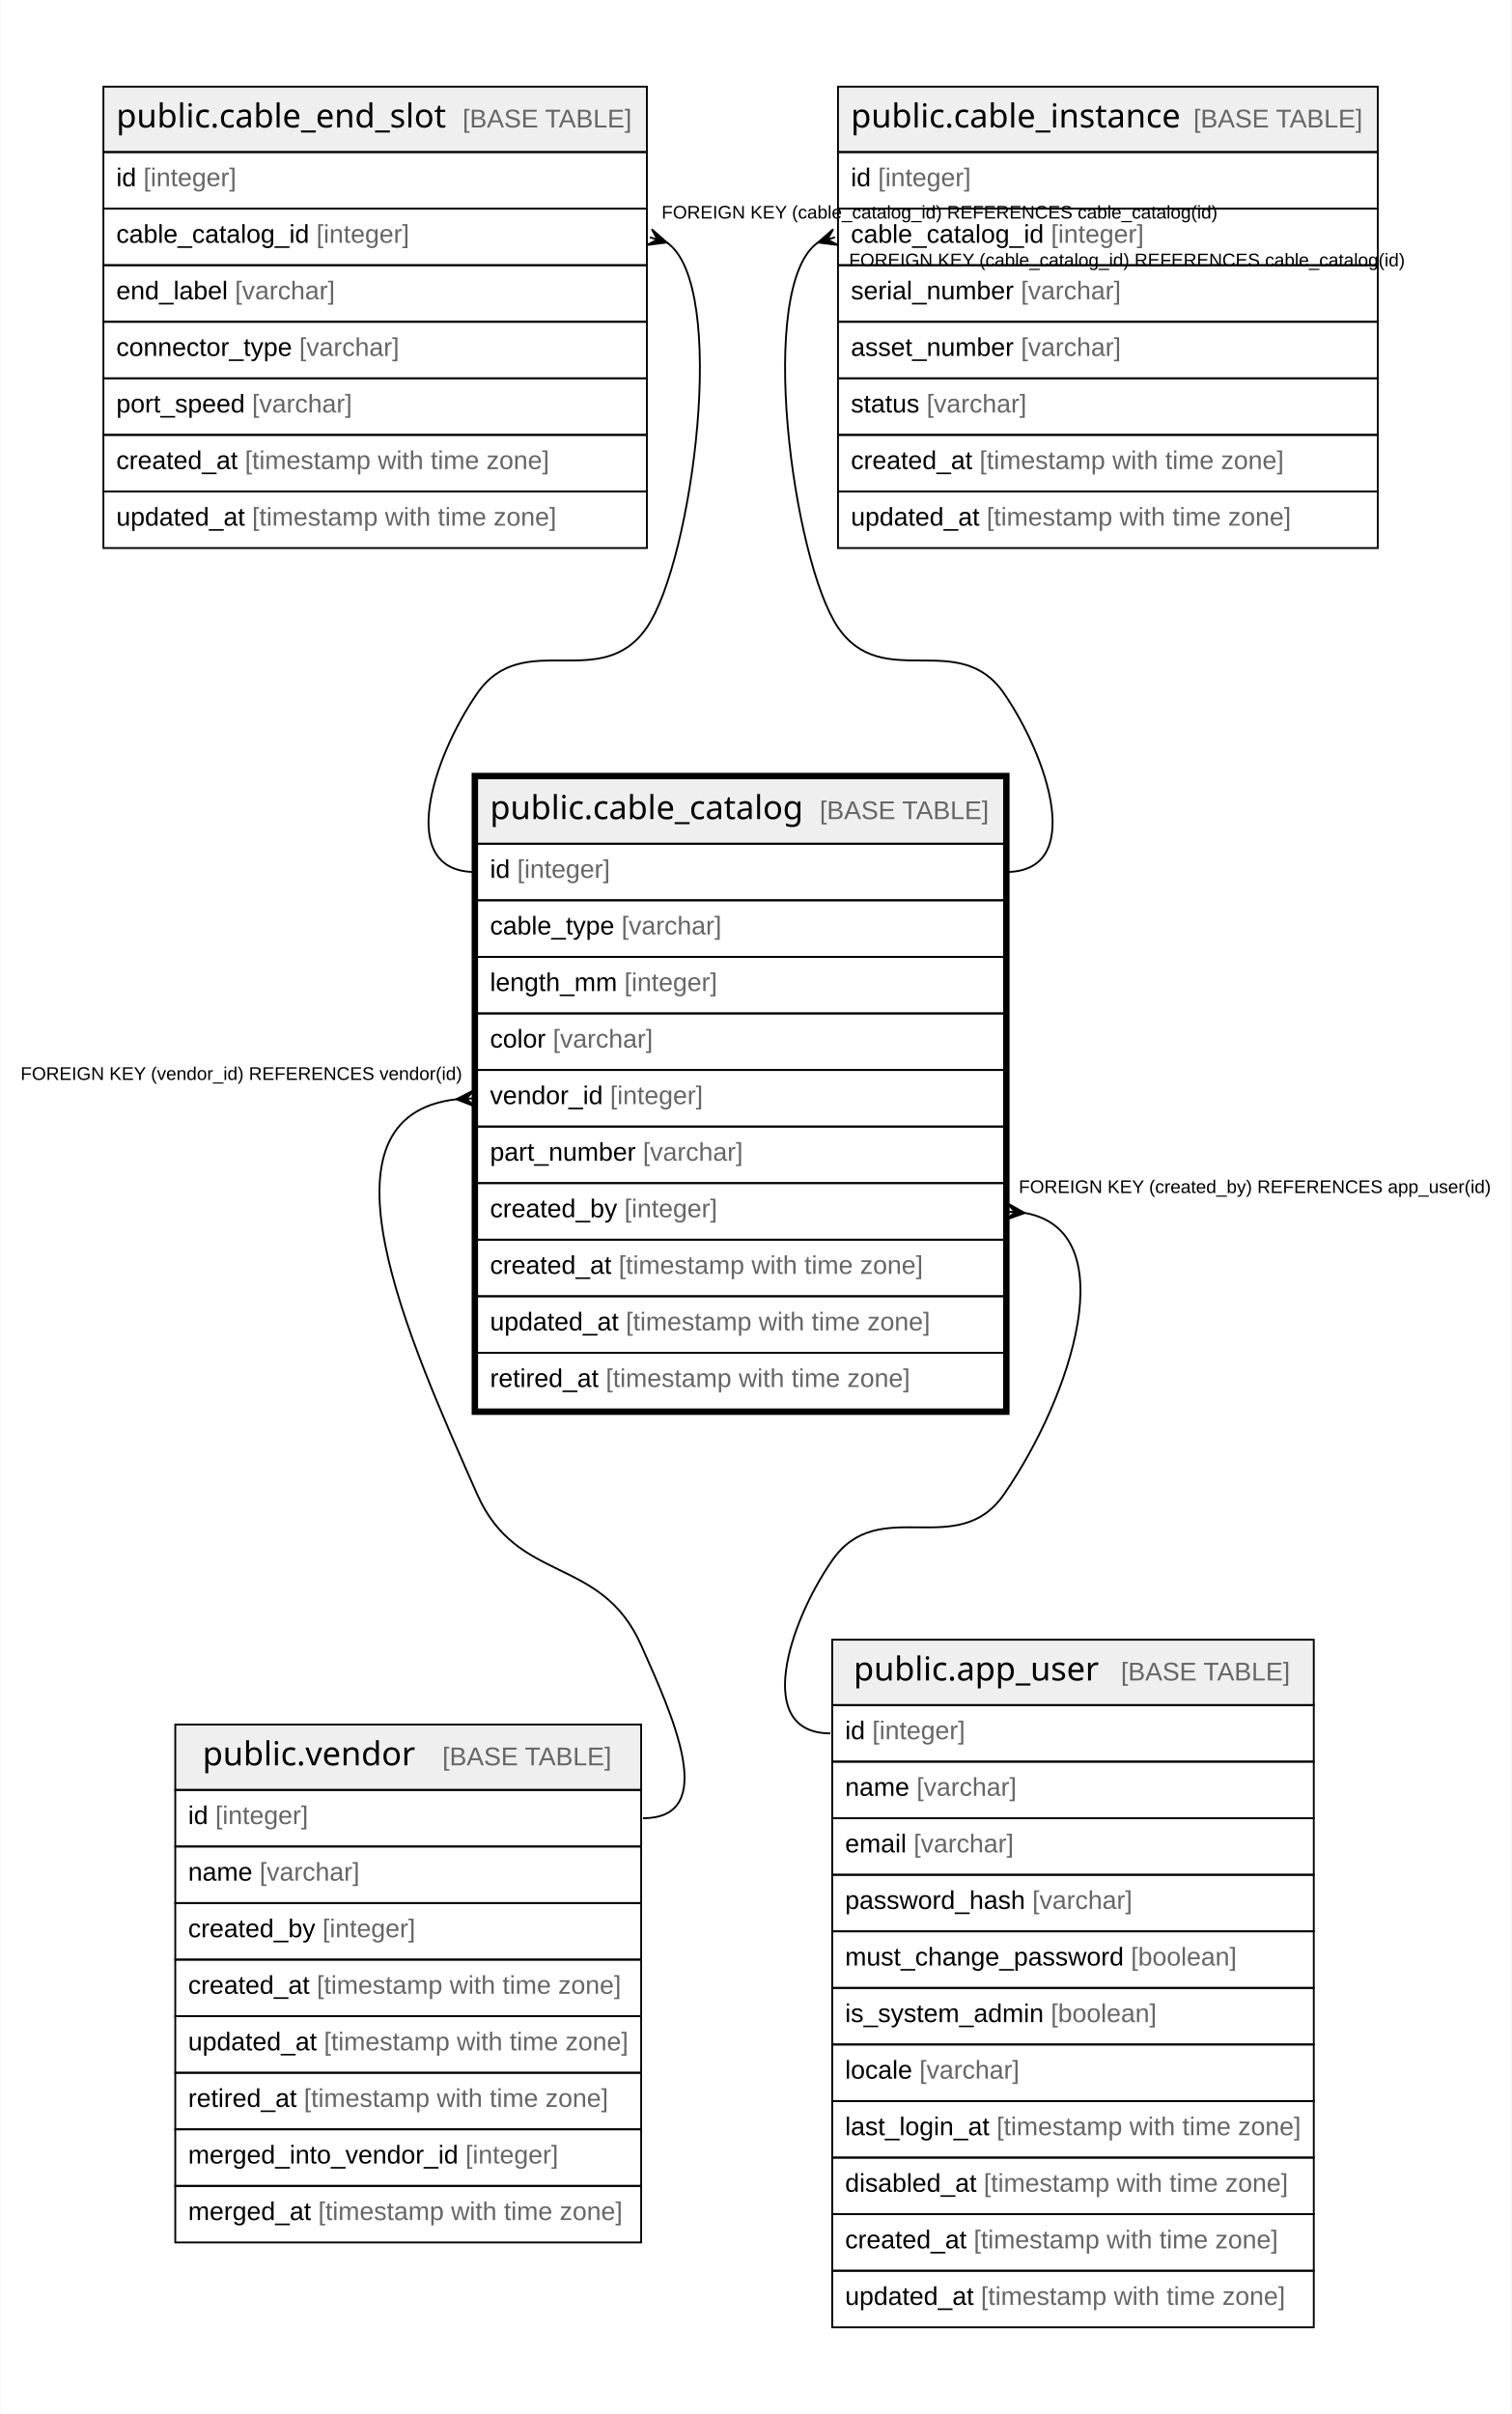
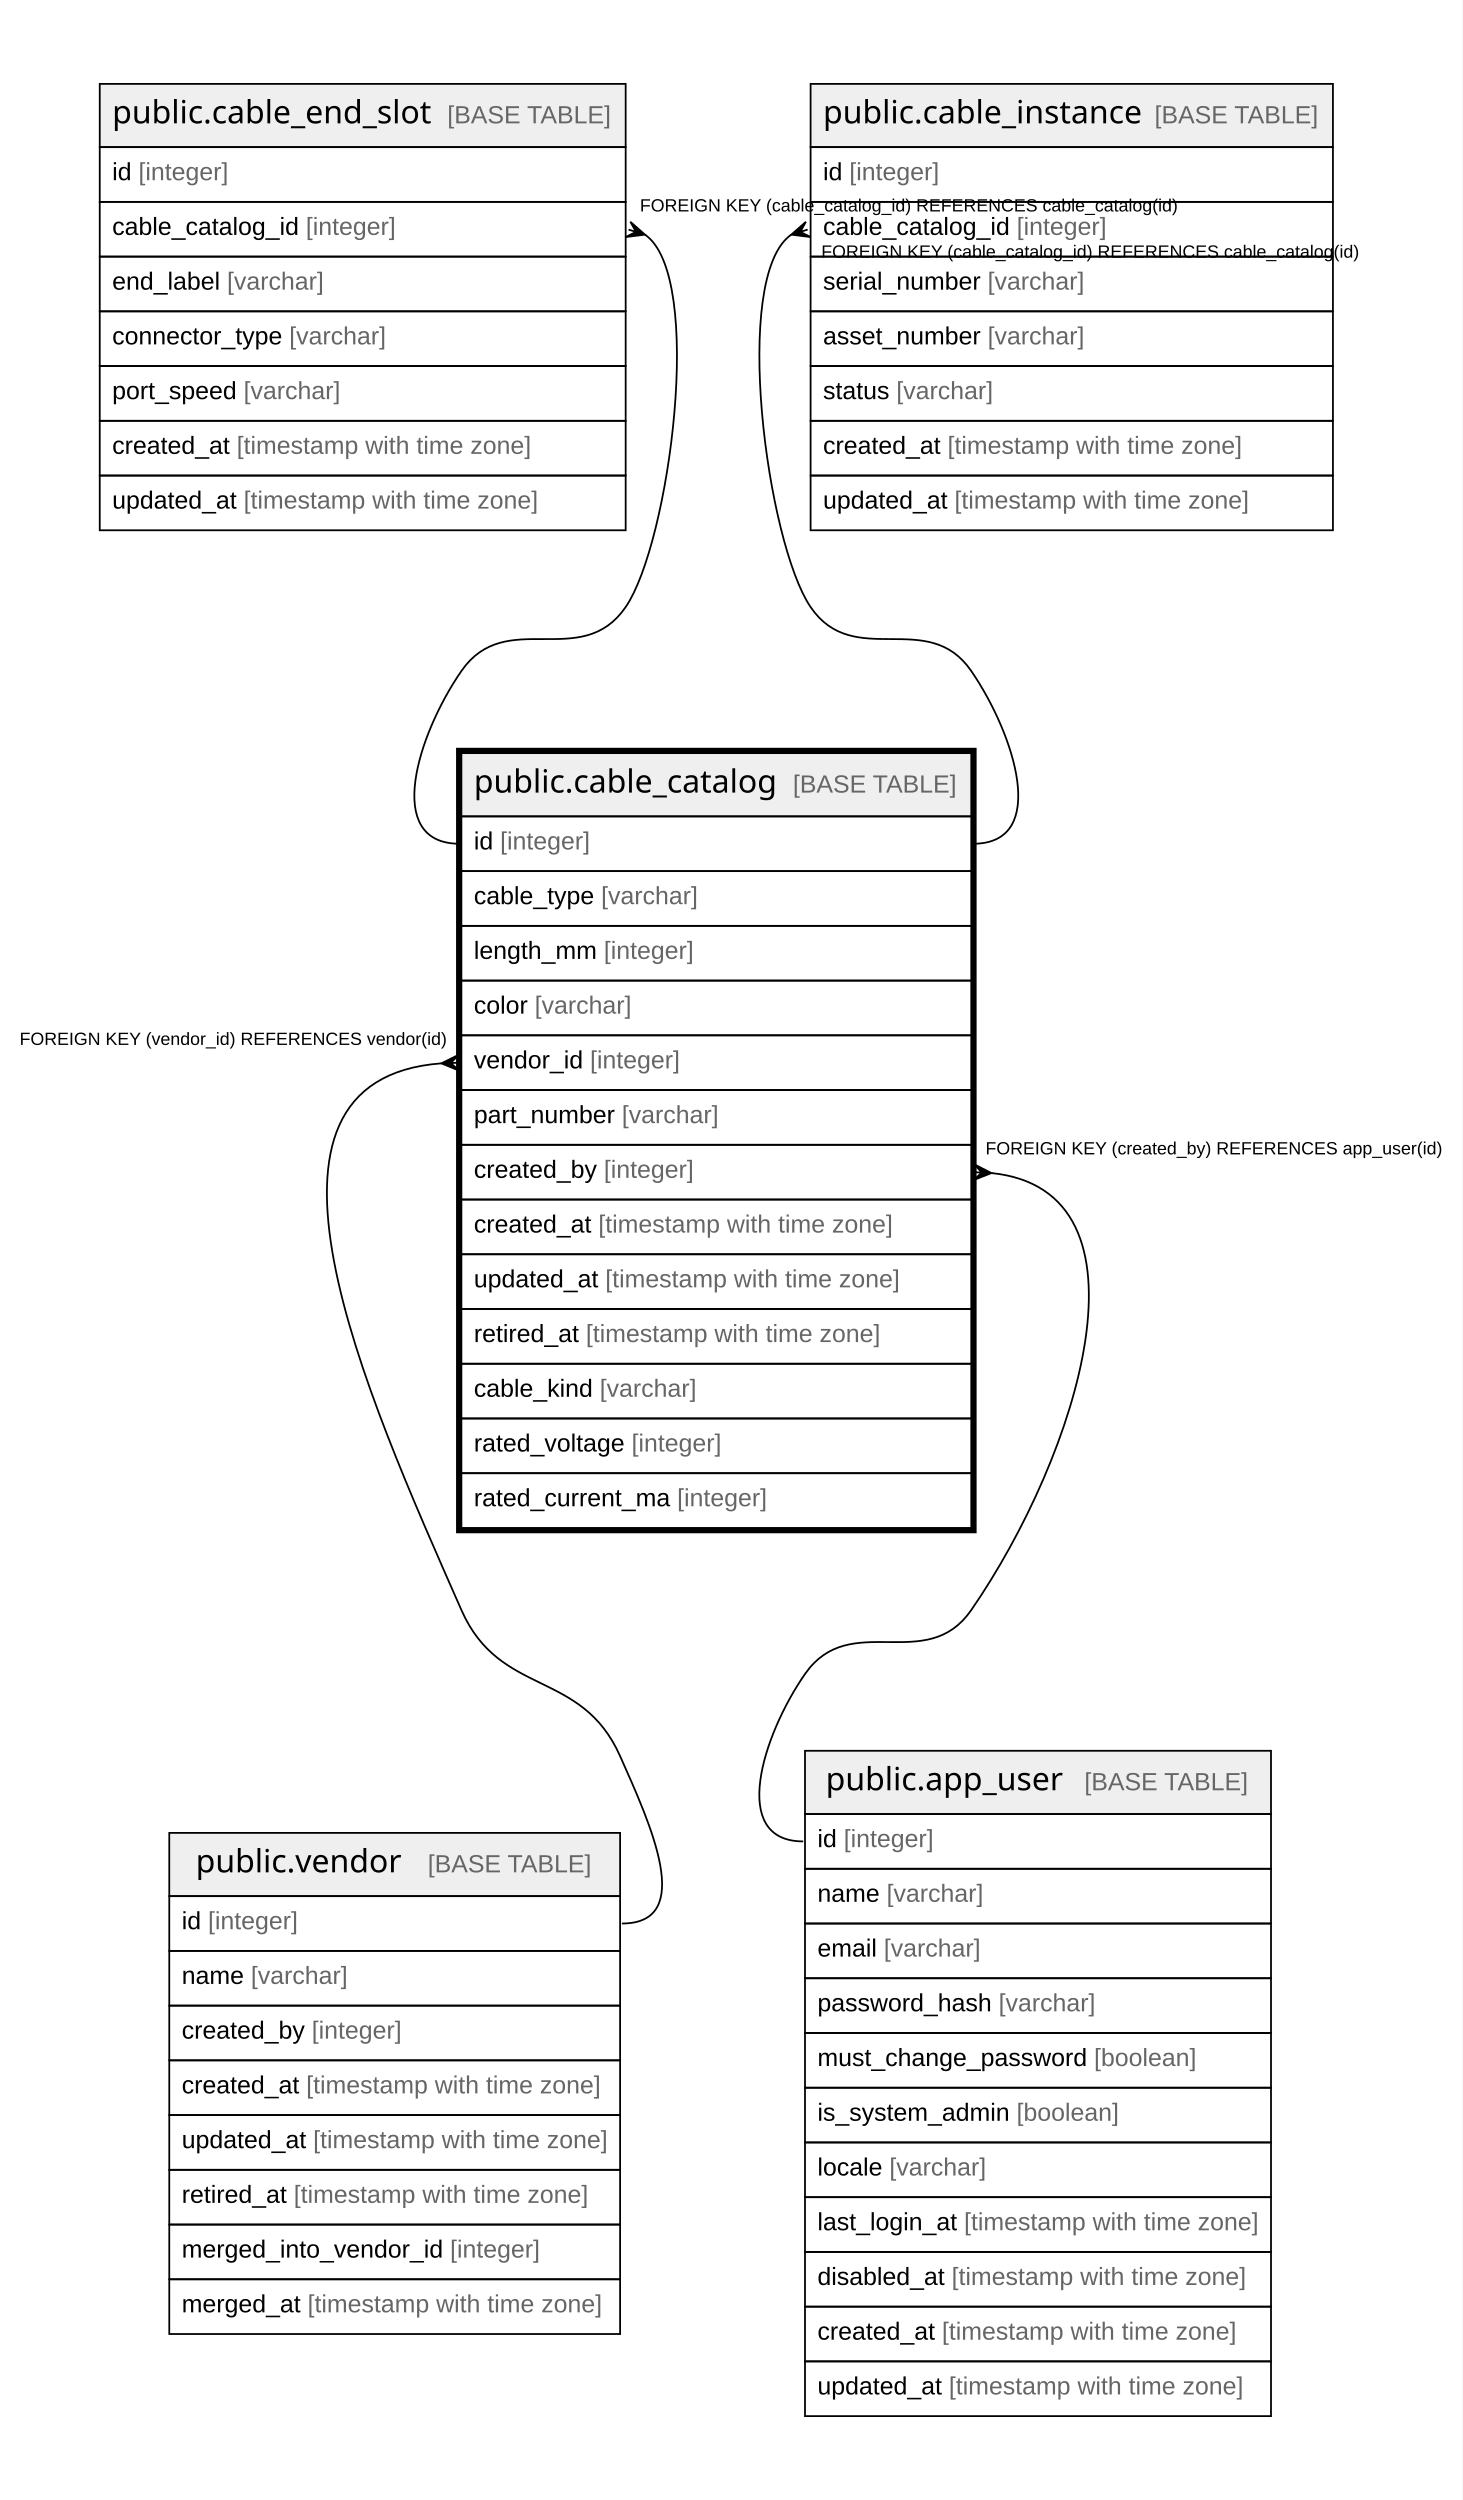
- <svg xmlns="http://www.w3.org/2000/svg" width="823pt" height="1314pt" viewBox="0.00 0.00 822.85 1314.40">
-   <g id="graph0" class="graph" transform="scale(1 1) rotate(0) translate(4 1310.4)">
-     <polygon fill="white" stroke="none" points="-4,4 -4,-1310.4 818.85,-1310.4 818.85,4 -4,4" />
+ <svg xmlns="http://www.w3.org/2000/svg" width="823pt" height="1407pt" viewBox="0.00 0.00 822.85 1406.80">
+   <g id="graph0" class="graph" transform="scale(1 1) rotate(0) translate(4 1402.8)">
+     <polygon fill="white" stroke="none" points="-4,4 -4,-1402.8 818.85,-1402.8 818.85,4 -4,4" />
    <g id="node1" class="node">
-       <polygon fill="#efefef" stroke="none" points="255.62,-851 255.62,-886.6 542.54,-886.6 542.54,-851 255.62,-851" />
-       <polygon fill="none" stroke="black" points="255.62,-851 255.62,-886.6 542.54,-886.6 542.54,-851 255.62,-851" />
-       <text text-anchor="start" x="262.62" y="-864.4" font-family="Arial Bold" font-size="18.00">public.cable_catalog</text>
-       <text text-anchor="start" x="411.05" y="-864.4" font-family="Arial" font-size="14.00">    </text>
-       <text text-anchor="start" x="442.17" y="-864.4" font-family="Arial" font-size="14.00" fill="#666666">[BASE TABLE]</text>
+       <polygon fill="#efefef" stroke="none" points="255.62,-943.4 255.62,-979 542.54,-979 542.54,-943.4 255.62,-943.4" />
+       <polygon fill="none" stroke="black" points="255.62,-943.4 255.62,-979 542.54,-979 542.54,-943.4 255.62,-943.4" />
+       <text text-anchor="start" x="262.62" y="-956.8" font-family="Arial Bold" font-size="18.00">public.cable_catalog</text>
+       <text text-anchor="start" x="411.05" y="-956.8" font-family="Arial" font-size="14.00">    </text>
+       <text text-anchor="start" x="442.17" y="-956.8" font-family="Arial" font-size="14.00" fill="#666666">[BASE TABLE]</text>
+       <polygon fill="none" stroke="black" points="255.62,-912.6 255.62,-943.4 542.54,-943.4 542.54,-912.6 255.62,-912.6" />
+       <text text-anchor="start" x="262.62" y="-924.8" font-family="Arial" font-size="14.00">id </text>
+       <text text-anchor="start" x="277.41" y="-924.8" font-family="Arial" font-size="14.00" fill="#666666">[integer]</text>
+       <polygon fill="none" stroke="black" points="255.62,-881.8 255.62,-912.6 542.54,-912.6 542.54,-881.8 255.62,-881.8" />
+       <text text-anchor="start" x="262.62" y="-894" font-family="Arial" font-size="14.00">cable_type </text>
+       <text text-anchor="start" x="334.23" y="-894" font-family="Arial" font-size="14.00" fill="#666666">[varchar]</text>
+       <polygon fill="none" stroke="black" points="255.62,-851 255.62,-881.8 542.54,-881.8 542.54,-851 255.62,-851" />
+       <text text-anchor="start" x="262.62" y="-863.2" font-family="Arial" font-size="14.00">length_mm </text>
+       <text text-anchor="start" x="335.77" y="-863.2" font-family="Arial" font-size="14.00" fill="#666666">[integer]</text>
      <polygon fill="none" stroke="black" points="255.62,-820.2 255.62,-851 542.54,-851 542.54,-820.2 255.62,-820.2" />
-       <text text-anchor="start" x="262.62" y="-832.4" font-family="Arial" font-size="14.00">id </text>
-       <text text-anchor="start" x="277.41" y="-832.4" font-family="Arial" font-size="14.00" fill="#666666">[integer]</text>
+       <text text-anchor="start" x="262.62" y="-832.4" font-family="Arial" font-size="14.00">color </text>
+       <text text-anchor="start" x="296.86" y="-832.4" font-family="Arial" font-size="14.00" fill="#666666">[varchar]</text>
      <polygon fill="none" stroke="black" points="255.62,-789.4 255.62,-820.2 542.54,-820.2 542.54,-789.4 255.62,-789.4" />
-       <text text-anchor="start" x="262.62" y="-801.6" font-family="Arial" font-size="14.00">cable_type </text>
-       <text text-anchor="start" x="334.23" y="-801.6" font-family="Arial" font-size="14.00" fill="#666666">[varchar]</text>
+       <text text-anchor="start" x="262.62" y="-801.6" font-family="Arial" font-size="14.00">vendor_id </text>
+       <text text-anchor="start" x="328" y="-801.6" font-family="Arial" font-size="14.00" fill="#666666">[integer]</text>
      <polygon fill="none" stroke="black" points="255.62,-758.6 255.62,-789.4 542.54,-789.4 542.54,-758.6 255.62,-758.6" />
-       <text text-anchor="start" x="262.62" y="-770.8" font-family="Arial" font-size="14.00">length_mm </text>
-       <text text-anchor="start" x="335.77" y="-770.8" font-family="Arial" font-size="14.00" fill="#666666">[integer]</text>
+       <text text-anchor="start" x="262.62" y="-770.8" font-family="Arial" font-size="14.00">part_number </text>
+       <text text-anchor="start" x="345.89" y="-770.8" font-family="Arial" font-size="14.00" fill="#666666">[varchar]</text>
      <polygon fill="none" stroke="black" points="255.62,-727.8 255.62,-758.6 542.54,-758.6 542.54,-727.8 255.62,-727.8" />
-       <text text-anchor="start" x="262.62" y="-740" font-family="Arial" font-size="14.00">color </text>
-       <text text-anchor="start" x="296.86" y="-740" font-family="Arial" font-size="14.00" fill="#666666">[varchar]</text>
+       <text text-anchor="start" x="262.62" y="-740" font-family="Arial" font-size="14.00">created_by </text>
+       <text text-anchor="start" x="335.78" y="-740" font-family="Arial" font-size="14.00" fill="#666666">[integer]</text>
      <polygon fill="none" stroke="black" points="255.62,-697 255.62,-727.8 542.54,-727.8 542.54,-697 255.62,-697" />
-       <text text-anchor="start" x="262.62" y="-709.2" font-family="Arial" font-size="14.00">vendor_id </text>
-       <text text-anchor="start" x="328" y="-709.2" font-family="Arial" font-size="14.00" fill="#666666">[integer]</text>
+       <text text-anchor="start" x="262.62" y="-709.2" font-family="Arial" font-size="14.00">created_at </text>
+       <text text-anchor="start" x="332.67" y="-709.2" font-family="Arial" font-size="14.00" fill="#666666">[timestamp with time zone]</text>
      <polygon fill="none" stroke="black" points="255.62,-666.2 255.62,-697 542.54,-697 542.54,-666.2 255.62,-666.2" />
-       <text text-anchor="start" x="262.62" y="-678.4" font-family="Arial" font-size="14.00">part_number </text>
-       <text text-anchor="start" x="345.89" y="-678.4" font-family="Arial" font-size="14.00" fill="#666666">[varchar]</text>
+       <text text-anchor="start" x="262.62" y="-678.4" font-family="Arial" font-size="14.00">updated_at </text>
+       <text text-anchor="start" x="336.58" y="-678.4" font-family="Arial" font-size="14.00" fill="#666666">[timestamp with time zone]</text>
      <polygon fill="none" stroke="black" points="255.62,-635.4 255.62,-666.2 542.54,-666.2 542.54,-635.4 255.62,-635.4" />
-       <text text-anchor="start" x="262.62" y="-647.6" font-family="Arial" font-size="14.00">created_by </text>
-       <text text-anchor="start" x="335.78" y="-647.6" font-family="Arial" font-size="14.00" fill="#666666">[integer]</text>
+       <text text-anchor="start" x="262.62" y="-647.6" font-family="Arial" font-size="14.00">retired_at </text>
+       <text text-anchor="start" x="325.66" y="-647.6" font-family="Arial" font-size="14.00" fill="#666666">[timestamp with time zone]</text>
      <polygon fill="none" stroke="black" points="255.62,-604.6 255.62,-635.4 542.54,-635.4 542.54,-604.6 255.62,-604.6" />
-       <text text-anchor="start" x="262.62" y="-616.8" font-family="Arial" font-size="14.00">created_at </text>
-       <text text-anchor="start" x="332.67" y="-616.8" font-family="Arial" font-size="14.00" fill="#666666">[timestamp with time zone]</text>
+       <text text-anchor="start" x="262.62" y="-616.8" font-family="Arial" font-size="14.00">cable_kind </text>
+       <text text-anchor="start" x="333.45" y="-616.8" font-family="Arial" font-size="14.00" fill="#666666">[varchar]</text>
      <polygon fill="none" stroke="black" points="255.62,-573.8 255.62,-604.6 542.54,-604.6 542.54,-573.8 255.62,-573.8" />
-       <text text-anchor="start" x="262.62" y="-586" font-family="Arial" font-size="14.00">updated_at </text>
-       <text text-anchor="start" x="336.58" y="-586" font-family="Arial" font-size="14.00" fill="#666666">[timestamp with time zone]</text>
+       <text text-anchor="start" x="262.62" y="-586" font-family="Arial" font-size="14.00">rated_voltage </text>
+       <text text-anchor="start" x="351.36" y="-586" font-family="Arial" font-size="14.00" fill="#666666">[integer]</text>
      <polygon fill="none" stroke="black" points="255.62,-543 255.62,-573.8 542.54,-573.8 542.54,-543 255.62,-543" />
-       <text text-anchor="start" x="262.62" y="-555.2" font-family="Arial" font-size="14.00">retired_at </text>
-       <text text-anchor="start" x="325.66" y="-555.2" font-family="Arial" font-size="14.00" fill="#666666">[timestamp with time zone]</text>
-       <polygon fill="none" stroke="black" stroke-width="3" points="254.12,-541.5 254.12,-888.1 544.04,-888.1 544.04,-541.5 254.12,-541.5" />
+       <text text-anchor="start" x="262.62" y="-555.2" font-family="Arial" font-size="14.00">rated_current_ma </text>
+       <text text-anchor="start" x="377.02" y="-555.2" font-family="Arial" font-size="14.00" fill="#666666">[integer]</text>
+       <polygon fill="none" stroke="black" stroke-width="3" points="254.12,-541.5 254.12,-980.5 544.04,-980.5 544.04,-541.5 254.12,-541.5" />
    </g>
    <g id="node4" class="node">
      <polygon fill="#efefef" stroke="none" points="91.24,-335.8 91.24,-371.4 344.93,-371.4 344.93,-335.8 91.24,-335.8" />
      <polygon fill="none" stroke="black" points="91.24,-335.8 91.24,-371.4 344.93,-371.4 344.93,-335.8 91.24,-335.8" />
      <text text-anchor="start" x="106.1" y="-349.2" font-family="Arial Bold" font-size="18.00">public.vendor</text>
      <text text-anchor="start" x="205.58" y="-349.2" font-family="Arial" font-size="14.00">    </text>
      <text text-anchor="start" x="236.69" y="-349.2" font-family="Arial" font-size="14.00" fill="#666666">[BASE TABLE]</text>
      <polygon fill="none" stroke="black" points="91.24,-305 91.24,-335.8 344.93,-335.8 344.93,-305 91.24,-305" />
      <text text-anchor="start" x="98.24" y="-317.2" font-family="Arial" font-size="14.00">id </text>
      <text text-anchor="start" x="113.03" y="-317.2" font-family="Arial" font-size="14.00" fill="#666666">[integer]</text>
      <polygon fill="none" stroke="black" points="91.24,-274.2 91.24,-305 344.93,-305 344.93,-274.2 91.24,-274.2" />
      <text text-anchor="start" x="98.24" y="-286.4" font-family="Arial" font-size="14.00">name </text>
      <text text-anchor="start" x="137.15" y="-286.4" font-family="Arial" font-size="14.00" fill="#666666">[varchar]</text>
      <polygon fill="none" stroke="black" points="91.24,-243.4 91.24,-274.2 344.93,-274.2 344.93,-243.4 91.24,-243.4" />
      <text text-anchor="start" x="98.24" y="-255.6" font-family="Arial" font-size="14.00">created_by </text>
      <text text-anchor="start" x="171.4" y="-255.6" font-family="Arial" font-size="14.00" fill="#666666">[integer]</text>
      <polygon fill="none" stroke="black" points="91.24,-212.6 91.24,-243.4 344.93,-243.4 344.93,-212.6 91.24,-212.6" />
      <text text-anchor="start" x="98.24" y="-224.8" font-family="Arial" font-size="14.00">created_at </text>
      <text text-anchor="start" x="168.29" y="-224.8" font-family="Arial" font-size="14.00" fill="#666666">[timestamp with time zone]</text>
      <polygon fill="none" stroke="black" points="91.24,-181.8 91.24,-212.6 344.93,-212.6 344.93,-181.8 91.24,-181.8" />
      <text text-anchor="start" x="98.24" y="-194" font-family="Arial" font-size="14.00">updated_at </text>
      <text text-anchor="start" x="172.2" y="-194" font-family="Arial" font-size="14.00" fill="#666666">[timestamp with time zone]</text>
      <polygon fill="none" stroke="black" points="91.24,-151 91.24,-181.8 344.93,-181.8 344.93,-151 91.24,-151" />
      <text text-anchor="start" x="98.24" y="-163.2" font-family="Arial" font-size="14.00">retired_at </text>
      <text text-anchor="start" x="161.28" y="-163.2" font-family="Arial" font-size="14.00" fill="#666666">[timestamp with time zone]</text>
      <polygon fill="none" stroke="black" points="91.24,-120.2 91.24,-151 344.93,-151 344.93,-120.2 91.24,-120.2" />
      <text text-anchor="start" x="98.24" y="-132.4" font-family="Arial" font-size="14.00">merged_into_vendor_id </text>
      <text text-anchor="start" x="249.24" y="-132.4" font-family="Arial" font-size="14.00" fill="#666666">[integer]</text>
      <polygon fill="none" stroke="black" points="91.24,-89.4 91.24,-120.2 344.93,-120.2 344.93,-89.4 91.24,-89.4" />
      <text text-anchor="start" x="98.24" y="-101.6" font-family="Arial" font-size="14.00">merged_at </text>
      <text text-anchor="start" x="169.06" y="-101.6" font-family="Arial" font-size="14.00" fill="#666666">[timestamp with time zone]</text>
    </g>
    <g id="edge3" class="edge">
-       <path fill="none" stroke="black" d="M244.58,-711.88C163.09,-702.96 218.36,-581.21 255.62,-496.8 277.41,-447.45 322.99,-463.88 344.93,-414.6 361.95,-376.35 387.79,-320.4 345.93,-320.4" />
-       <polygon fill="black" stroke="black" points="244.3,-711.87 254.06,-716.88 249.63,-712.14 253.96,-712.37 253.96,-712.37 253.96,-712.37 249.63,-712.14 254.52,-707.89 244.3,-711.87" />
-       <text text-anchor="start" x="7" y="-722.4" font-family="Arial" font-size="10.00">FOREIGN KEY (vendor_id) REFERENCES vendor(id)</text>
+       <path fill="none" stroke="black" d="M244.25,-804.42C122.08,-795.2 201.89,-618.77 255.62,-496.8 277.38,-447.44 322.99,-463.88 344.93,-414.6 361.95,-376.35 387.79,-320.4 345.93,-320.4" />
+       <polygon fill="black" stroke="black" points="244.3,-804.42 254.13,-809.28 249.63,-804.62 253.96,-804.78 253.96,-804.78 253.96,-804.78 249.63,-804.62 254.45,-800.29 244.3,-804.42" />
+       <text text-anchor="start" x="7" y="-814.8" font-family="Arial" font-size="10.00">FOREIGN KEY (vendor_id) REFERENCES vendor(id)</text>
    </g>
    <g id="node5" class="node">
      <polygon fill="#efefef" stroke="none" points="448.97,-382 448.97,-417.6 711.2,-417.6 711.2,-382 448.97,-382" />
      <polygon fill="none" stroke="black" points="448.97,-382 448.97,-417.6 711.2,-417.6 711.2,-382 448.97,-382" />
      <text text-anchor="start" x="460.61" y="-395.4" font-family="Arial Bold" font-size="18.00">public.app_user</text>
      <text text-anchor="start" x="575.07" y="-395.4" font-family="Arial" font-size="14.00">    </text>
      <text text-anchor="start" x="606.19" y="-395.4" font-family="Arial" font-size="14.00" fill="#666666">[BASE TABLE]</text>
      <polygon fill="none" stroke="black" points="448.97,-351.2 448.97,-382 711.2,-382 711.2,-351.2 448.97,-351.2" />
      <text text-anchor="start" x="455.97" y="-363.4" font-family="Arial" font-size="14.00">id </text>
      <text text-anchor="start" x="470.76" y="-363.4" font-family="Arial" font-size="14.00" fill="#666666">[integer]</text>
      <polygon fill="none" stroke="black" points="448.97,-320.4 448.97,-351.2 711.2,-351.2 711.2,-320.4 448.97,-320.4" />
      <text text-anchor="start" x="455.97" y="-332.6" font-family="Arial" font-size="14.00">name </text>
      <text text-anchor="start" x="494.88" y="-332.6" font-family="Arial" font-size="14.00" fill="#666666">[varchar]</text>
      <polygon fill="none" stroke="black" points="448.97,-289.6 448.97,-320.4 711.2,-320.4 711.2,-289.6 448.97,-289.6" />
      <text text-anchor="start" x="455.97" y="-301.8" font-family="Arial" font-size="14.00">email </text>
      <text text-anchor="start" x="493.32" y="-301.8" font-family="Arial" font-size="14.00" fill="#666666">[varchar]</text>
      <polygon fill="none" stroke="black" points="448.97,-258.8 448.97,-289.6 711.2,-289.6 711.2,-258.8 448.97,-258.8" />
      <text text-anchor="start" x="455.97" y="-271" font-family="Arial" font-size="14.00">password_hash </text>
      <text text-anchor="start" x="557.92" y="-271" font-family="Arial" font-size="14.00" fill="#666666">[varchar]</text>
      <polygon fill="none" stroke="black" points="448.97,-228 448.97,-258.8 711.2,-258.8 711.2,-228 448.97,-228" />
      <text text-anchor="start" x="455.97" y="-240.2" font-family="Arial" font-size="14.00">must_change_password </text>
      <text text-anchor="start" x="611.62" y="-240.2" font-family="Arial" font-size="14.00" fill="#666666">[boolean]</text>
      <polygon fill="none" stroke="black" points="448.97,-197.2 448.97,-228 711.2,-228 711.2,-197.2 448.97,-197.2" />
      <text text-anchor="start" x="455.97" y="-209.4" font-family="Arial" font-size="14.00">is_system_admin </text>
      <text text-anchor="start" x="568.01" y="-209.4" font-family="Arial" font-size="14.00" fill="#666666">[boolean]</text>
      <polygon fill="none" stroke="black" points="448.97,-166.4 448.97,-197.2 711.2,-197.2 711.2,-166.4 448.97,-166.4" />
      <text text-anchor="start" x="455.97" y="-178.6" font-family="Arial" font-size="14.00">locale </text>
      <text text-anchor="start" x="496.44" y="-178.6" font-family="Arial" font-size="14.00" fill="#666666">[varchar]</text>
      <polygon fill="none" stroke="black" points="448.97,-135.6 448.97,-166.4 711.2,-166.4 711.2,-135.6 448.97,-135.6" />
      <text text-anchor="start" x="455.97" y="-147.8" font-family="Arial" font-size="14.00">last_login_at </text>
      <text text-anchor="start" x="538.47" y="-147.8" font-family="Arial" font-size="14.00" fill="#666666">[timestamp with time zone]</text>
      <polygon fill="none" stroke="black" points="448.97,-104.8 448.97,-135.6 711.2,-135.6 711.2,-104.8 448.97,-104.8" />
      <text text-anchor="start" x="455.97" y="-117" font-family="Arial" font-size="14.00">disabled_at </text>
      <text text-anchor="start" x="531.47" y="-117" font-family="Arial" font-size="14.00" fill="#666666">[timestamp with time zone]</text>
      <polygon fill="none" stroke="black" points="448.97,-74 448.97,-104.8 711.2,-104.8 711.2,-74 448.97,-74" />
      <text text-anchor="start" x="455.97" y="-86.2" font-family="Arial" font-size="14.00">created_at </text>
      <text text-anchor="start" x="526.02" y="-86.2" font-family="Arial" font-size="14.00" fill="#666666">[timestamp with time zone]</text>
      <polygon fill="none" stroke="black" points="448.97,-43.2 448.97,-74 711.2,-74 711.2,-43.2 448.97,-43.2" />
      <text text-anchor="start" x="455.97" y="-55.4" font-family="Arial" font-size="14.00">updated_at </text>
      <text text-anchor="start" x="529.93" y="-55.4" font-family="Arial" font-size="14.00" fill="#666666">[timestamp with time zone]</text>
    </g>
    <g id="edge4" class="edge">
-       <path fill="none" stroke="black" d="M553.9,-649.95C608.63,-640.24 579.34,-550.02 542.54,-496.8 517.2,-460.15 474.39,-497.4 448.97,-460.8 425.09,-426.41 406.1,-366.6 447.97,-366.6" />
-       <polygon fill="black" stroke="black" points="553.84,-649.95 543.51,-646.29 548.53,-650.39 544.21,-650.75 544.21,-650.75 544.21,-650.75 548.53,-650.39 544.25,-655.26 553.84,-649.95" />
-       <text text-anchor="start" x="550.54" y="-660.8" font-family="Arial" font-size="10.00">FOREIGN KEY (created_by) REFERENCES app_user(id)</text>
+       <path fill="none" stroke="black" d="M553.94,-742.69C649.83,-732.9 602.66,-583.96 542.54,-496.8 517.24,-460.12 474.39,-497.4 448.97,-460.8 425.09,-426.41 406.1,-366.6 447.97,-366.6" />
+       <polygon fill="black" stroke="black" points="553.87,-742.69 543.66,-738.69 548.54,-742.96 544.21,-743.17 544.21,-743.17 544.21,-743.17 548.54,-742.96 544.1,-747.68 553.87,-742.69" />
+       <text text-anchor="start" x="550.54" y="-753.2" font-family="Arial" font-size="10.00">FOREIGN KEY (created_by) REFERENCES app_user(id)</text>
    </g>
    <g id="node2" class="node">
-       <polygon fill="#efefef" stroke="none" points="52.11,-1227.6 52.11,-1263.2 348.06,-1263.2 348.06,-1227.6 52.11,-1227.6" />
-       <polygon fill="none" stroke="black" points="52.11,-1227.6 52.11,-1263.2 348.06,-1263.2 348.06,-1227.6 52.11,-1227.6" />
-       <text text-anchor="start" x="59.11" y="-1241" font-family="Arial Bold" font-size="18.00">public.cable_end_slot</text>
-       <text text-anchor="start" x="216.57" y="-1241" font-family="Arial" font-size="14.00">    </text>
-       <text text-anchor="start" x="247.69" y="-1241" font-family="Arial" font-size="14.00" fill="#666666">[BASE TABLE]</text>
+       <polygon fill="#efefef" stroke="none" points="52.11,-1320 52.11,-1355.6 348.06,-1355.6 348.06,-1320 52.11,-1320" />
+       <polygon fill="none" stroke="black" points="52.11,-1320 52.11,-1355.6 348.06,-1355.6 348.06,-1320 52.11,-1320" />
+       <text text-anchor="start" x="59.11" y="-1333.4" font-family="Arial Bold" font-size="18.00">public.cable_end_slot</text>
+       <text text-anchor="start" x="216.57" y="-1333.4" font-family="Arial" font-size="14.00">    </text>
+       <text text-anchor="start" x="247.69" y="-1333.4" font-family="Arial" font-size="14.00" fill="#666666">[BASE TABLE]</text>
+       <polygon fill="none" stroke="black" points="52.11,-1289.2 52.11,-1320 348.06,-1320 348.06,-1289.2 52.11,-1289.2" />
+       <text text-anchor="start" x="59.11" y="-1301.4" font-family="Arial" font-size="14.00">id </text>
+       <text text-anchor="start" x="73.9" y="-1301.4" font-family="Arial" font-size="14.00" fill="#666666">[integer]</text>
+       <polygon fill="none" stroke="black" points="52.11,-1258.4 52.11,-1289.2 348.06,-1289.2 348.06,-1258.4 52.11,-1258.4" />
+       <text text-anchor="start" x="59.11" y="-1270.6" font-family="Arial" font-size="14.00">cable_catalog_id </text>
+       <text text-anchor="start" x="168.08" y="-1270.6" font-family="Arial" font-size="14.00" fill="#666666">[integer]</text>
+       <polygon fill="none" stroke="black" points="52.11,-1227.6 52.11,-1258.4 348.06,-1258.4 348.06,-1227.6 52.11,-1227.6" />
+       <text text-anchor="start" x="59.11" y="-1239.8" font-family="Arial" font-size="14.00">end_label </text>
+       <text text-anchor="start" x="123.73" y="-1239.8" font-family="Arial" font-size="14.00" fill="#666666">[varchar]</text>
      <polygon fill="none" stroke="black" points="52.11,-1196.8 52.11,-1227.6 348.06,-1227.6 348.06,-1196.8 52.11,-1196.8" />
-       <text text-anchor="start" x="59.11" y="-1209" font-family="Arial" font-size="14.00">id </text>
-       <text text-anchor="start" x="73.9" y="-1209" font-family="Arial" font-size="14.00" fill="#666666">[integer]</text>
+       <text text-anchor="start" x="59.11" y="-1209" font-family="Arial" font-size="14.00">connector_type </text>
+       <text text-anchor="start" x="158.73" y="-1209" font-family="Arial" font-size="14.00" fill="#666666">[varchar]</text>
      <polygon fill="none" stroke="black" points="52.11,-1166 52.11,-1196.8 348.06,-1196.8 348.06,-1166 52.11,-1166" />
-       <text text-anchor="start" x="59.11" y="-1178.2" font-family="Arial" font-size="14.00">cable_catalog_id </text>
-       <text text-anchor="start" x="168.08" y="-1178.2" font-family="Arial" font-size="14.00" fill="#666666">[integer]</text>
+       <text text-anchor="start" x="59.11" y="-1178.2" font-family="Arial" font-size="14.00">port_speed </text>
+       <text text-anchor="start" x="133.06" y="-1178.2" font-family="Arial" font-size="14.00" fill="#666666">[varchar]</text>
      <polygon fill="none" stroke="black" points="52.11,-1135.2 52.11,-1166 348.06,-1166 348.06,-1135.2 52.11,-1135.2" />
-       <text text-anchor="start" x="59.11" y="-1147.4" font-family="Arial" font-size="14.00">end_label </text>
-       <text text-anchor="start" x="123.73" y="-1147.4" font-family="Arial" font-size="14.00" fill="#666666">[varchar]</text>
+       <text text-anchor="start" x="59.11" y="-1147.4" font-family="Arial" font-size="14.00">created_at </text>
+       <text text-anchor="start" x="129.16" y="-1147.4" font-family="Arial" font-size="14.00" fill="#666666">[timestamp with time zone]</text>
      <polygon fill="none" stroke="black" points="52.11,-1104.4 52.11,-1135.2 348.06,-1135.2 348.06,-1104.4 52.11,-1104.4" />
-       <text text-anchor="start" x="59.11" y="-1116.6" font-family="Arial" font-size="14.00">connector_type </text>
-       <text text-anchor="start" x="158.73" y="-1116.6" font-family="Arial" font-size="14.00" fill="#666666">[varchar]</text>
-       <polygon fill="none" stroke="black" points="52.11,-1073.6 52.11,-1104.4 348.06,-1104.4 348.06,-1073.6 52.11,-1073.6" />
-       <text text-anchor="start" x="59.11" y="-1085.8" font-family="Arial" font-size="14.00">port_speed </text>
-       <text text-anchor="start" x="133.06" y="-1085.8" font-family="Arial" font-size="14.00" fill="#666666">[varchar]</text>
-       <polygon fill="none" stroke="black" points="52.11,-1042.8 52.11,-1073.6 348.06,-1073.6 348.06,-1042.8 52.11,-1042.8" />
-       <text text-anchor="start" x="59.11" y="-1055" font-family="Arial" font-size="14.00">created_at </text>
-       <text text-anchor="start" x="129.16" y="-1055" font-family="Arial" font-size="14.00" fill="#666666">[timestamp with time zone]</text>
-       <polygon fill="none" stroke="black" points="52.11,-1012 52.11,-1042.8 348.06,-1042.8 348.06,-1012 52.11,-1012" />
-       <text text-anchor="start" x="59.11" y="-1024.2" font-family="Arial" font-size="14.00">updated_at </text>
-       <text text-anchor="start" x="133.07" y="-1024.2" font-family="Arial" font-size="14.00" fill="#666666">[timestamp with time zone]</text>
+       <text text-anchor="start" x="59.11" y="-1116.6" font-family="Arial" font-size="14.00">updated_at </text>
+       <text text-anchor="start" x="133.07" y="-1116.6" font-family="Arial" font-size="14.00" fill="#666666">[timestamp with time zone]</text>
    </g>
    <g id="edge1" class="edge">
-       <path fill="none" stroke="black" d="M358.9,-1178.37C392.91,-1155.09 372.72,-1004.7 348.06,-968.8 323.09,-932.46 280.69,-969.07 255.62,-932.8 231.06,-897.26 211.42,-835.6 254.62,-835.6" />
-       <polygon fill="black" stroke="black" points="358.93,-1178.36 348.05,-1177 353.84,-1179.93 349.7,-1181.2 349.7,-1181.2 349.7,-1181.2 353.84,-1179.93 350.7,-1185.6 358.93,-1178.36" />
-       <text text-anchor="start" x="356.06" y="-1191.4" font-family="Arial" font-size="10.00">FOREIGN KEY (cable_catalog_id) REFERENCES cable_catalog(id)</text>
+       <path fill="none" stroke="black" d="M358.9,-1270.77C392.91,-1247.49 372.72,-1097.1 348.06,-1061.2 323.09,-1024.86 280.69,-1061.47 255.62,-1025.2 231.06,-989.66 211.42,-928 254.62,-928" />
+       <polygon fill="black" stroke="black" points="358.93,-1270.76 348.05,-1269.4 353.84,-1272.33 349.7,-1273.6 349.7,-1273.6 349.7,-1273.6 353.84,-1272.33 350.7,-1278 358.93,-1270.76" />
+       <text text-anchor="start" x="356.06" y="-1283.8" font-family="Arial" font-size="10.00">FOREIGN KEY (cable_catalog_id) REFERENCES cable_catalog(id)</text>
    </g>
    <g id="node3" class="node">
-       <polygon fill="#efefef" stroke="none" points="452.12,-1227.6 452.12,-1263.2 746.05,-1263.2 746.05,-1227.6 452.12,-1227.6" />
-       <polygon fill="none" stroke="black" points="452.12,-1227.6 452.12,-1263.2 746.05,-1263.2 746.05,-1227.6 452.12,-1227.6" />
-       <text text-anchor="start" x="459.12" y="-1241" font-family="Arial Bold" font-size="18.00">public.cable_instance</text>
-       <text text-anchor="start" x="614.56" y="-1241" font-family="Arial" font-size="14.00">    </text>
-       <text text-anchor="start" x="645.67" y="-1241" font-family="Arial" font-size="14.00" fill="#666666">[BASE TABLE]</text>
+       <polygon fill="#efefef" stroke="none" points="452.12,-1320 452.12,-1355.6 746.05,-1355.6 746.05,-1320 452.12,-1320" />
+       <polygon fill="none" stroke="black" points="452.12,-1320 452.12,-1355.6 746.05,-1355.6 746.05,-1320 452.12,-1320" />
+       <text text-anchor="start" x="459.12" y="-1333.4" font-family="Arial Bold" font-size="18.00">public.cable_instance</text>
+       <text text-anchor="start" x="614.56" y="-1333.4" font-family="Arial" font-size="14.00">    </text>
+       <text text-anchor="start" x="645.67" y="-1333.4" font-family="Arial" font-size="14.00" fill="#666666">[BASE TABLE]</text>
+       <polygon fill="none" stroke="black" points="452.12,-1289.2 452.12,-1320 746.05,-1320 746.05,-1289.2 452.12,-1289.2" />
+       <text text-anchor="start" x="459.12" y="-1301.4" font-family="Arial" font-size="14.00">id </text>
+       <text text-anchor="start" x="473.91" y="-1301.4" font-family="Arial" font-size="14.00" fill="#666666">[integer]</text>
+       <polygon fill="none" stroke="black" points="452.12,-1258.4 452.12,-1289.2 746.05,-1289.2 746.05,-1258.4 452.12,-1258.4" />
+       <text text-anchor="start" x="459.12" y="-1270.6" font-family="Arial" font-size="14.00">cable_catalog_id </text>
+       <text text-anchor="start" x="568.09" y="-1270.6" font-family="Arial" font-size="14.00" fill="#666666">[integer]</text>
+       <polygon fill="none" stroke="black" points="452.12,-1227.6 452.12,-1258.4 746.05,-1258.4 746.05,-1227.6 452.12,-1227.6" />
+       <text text-anchor="start" x="459.12" y="-1239.8" font-family="Arial" font-size="14.00">serial_number </text>
+       <text text-anchor="start" x="551.72" y="-1239.8" font-family="Arial" font-size="14.00" fill="#666666">[varchar]</text>
      <polygon fill="none" stroke="black" points="452.12,-1196.8 452.12,-1227.6 746.05,-1227.6 746.05,-1196.8 452.12,-1196.8" />
-       <text text-anchor="start" x="459.12" y="-1209" font-family="Arial" font-size="14.00">id </text>
-       <text text-anchor="start" x="473.91" y="-1209" font-family="Arial" font-size="14.00" fill="#666666">[integer]</text>
+       <text text-anchor="start" x="459.12" y="-1209" font-family="Arial" font-size="14.00">asset_number </text>
+       <text text-anchor="start" x="551.73" y="-1209" font-family="Arial" font-size="14.00" fill="#666666">[varchar]</text>
      <polygon fill="none" stroke="black" points="452.12,-1166 452.12,-1196.8 746.05,-1196.8 746.05,-1166 452.12,-1166" />
-       <text text-anchor="start" x="459.12" y="-1178.2" font-family="Arial" font-size="14.00">cable_catalog_id </text>
-       <text text-anchor="start" x="568.09" y="-1178.2" font-family="Arial" font-size="14.00" fill="#666666">[integer]</text>
+       <text text-anchor="start" x="459.12" y="-1178.2" font-family="Arial" font-size="14.00">status </text>
+       <text text-anchor="start" x="500.36" y="-1178.2" font-family="Arial" font-size="14.00" fill="#666666">[varchar]</text>
      <polygon fill="none" stroke="black" points="452.12,-1135.2 452.12,-1166 746.05,-1166 746.05,-1135.2 452.12,-1135.2" />
-       <text text-anchor="start" x="459.12" y="-1147.4" font-family="Arial" font-size="14.00">serial_number </text>
-       <text text-anchor="start" x="551.72" y="-1147.4" font-family="Arial" font-size="14.00" fill="#666666">[varchar]</text>
+       <text text-anchor="start" x="459.12" y="-1147.4" font-family="Arial" font-size="14.00">created_at </text>
+       <text text-anchor="start" x="529.17" y="-1147.4" font-family="Arial" font-size="14.00" fill="#666666">[timestamp with time zone]</text>
      <polygon fill="none" stroke="black" points="452.12,-1104.4 452.12,-1135.2 746.05,-1135.2 746.05,-1104.4 452.12,-1104.4" />
-       <text text-anchor="start" x="459.12" y="-1116.6" font-family="Arial" font-size="14.00">asset_number </text>
-       <text text-anchor="start" x="551.73" y="-1116.6" font-family="Arial" font-size="14.00" fill="#666666">[varchar]</text>
-       <polygon fill="none" stroke="black" points="452.12,-1073.6 452.12,-1104.4 746.05,-1104.4 746.05,-1073.6 452.12,-1073.6" />
-       <text text-anchor="start" x="459.12" y="-1085.8" font-family="Arial" font-size="14.00">status </text>
-       <text text-anchor="start" x="500.36" y="-1085.8" font-family="Arial" font-size="14.00" fill="#666666">[varchar]</text>
-       <polygon fill="none" stroke="black" points="452.12,-1042.8 452.12,-1073.6 746.05,-1073.6 746.05,-1042.8 452.12,-1042.8" />
-       <text text-anchor="start" x="459.12" y="-1055" font-family="Arial" font-size="14.00">created_at </text>
-       <text text-anchor="start" x="529.17" y="-1055" font-family="Arial" font-size="14.00" fill="#666666">[timestamp with time zone]</text>
-       <polygon fill="none" stroke="black" points="452.12,-1012 452.12,-1042.8 746.05,-1042.8 746.05,-1012 452.12,-1012" />
-       <text text-anchor="start" x="459.12" y="-1024.2" font-family="Arial" font-size="14.00">updated_at </text>
-       <text text-anchor="start" x="533.08" y="-1024.2" font-family="Arial" font-size="14.00" fill="#666666">[timestamp with time zone]</text>
+       <text text-anchor="start" x="459.12" y="-1116.6" font-family="Arial" font-size="14.00">updated_at </text>
+       <text text-anchor="start" x="533.08" y="-1116.6" font-family="Arial" font-size="14.00" fill="#666666">[timestamp with time zone]</text>
    </g>
    <g id="edge2" class="edge">
-       <path fill="none" stroke="black" d="M441.28,-1178.37C407.29,-1155.1 427.59,-1004.79 452.12,-968.8 476.49,-933.06 518.08,-968.47 542.54,-932.8 566.98,-897.17 586.75,-835.6 543.54,-835.6" />
-       <polygon fill="black" stroke="black" points="441.25,-1178.36 449.48,-1185.6 446.34,-1179.93 450.48,-1181.2 450.48,-1181.2 450.48,-1181.2 446.34,-1179.93 452.13,-1177 441.25,-1178.36" />
-       <text text-anchor="start" x="458.12" y="-1165.4" font-family="Arial" font-size="10.00">FOREIGN KEY (cable_catalog_id) REFERENCES cable_catalog(id)</text>
+       <path fill="none" stroke="black" d="M441.28,-1270.77C407.29,-1247.5 427.59,-1097.19 452.12,-1061.2 476.49,-1025.46 518.08,-1060.87 542.54,-1025.2 566.98,-989.57 586.75,-928 543.54,-928" />
+       <polygon fill="black" stroke="black" points="441.25,-1270.76 449.48,-1278 446.34,-1272.33 450.48,-1273.6 450.48,-1273.6 450.48,-1273.6 446.34,-1272.33 452.13,-1269.4 441.25,-1270.76" />
+       <text text-anchor="start" x="458.12" y="-1257.8" font-family="Arial" font-size="10.00">FOREIGN KEY (cable_catalog_id) REFERENCES cable_catalog(id)</text>
    </g>
  </g>
</svg>
